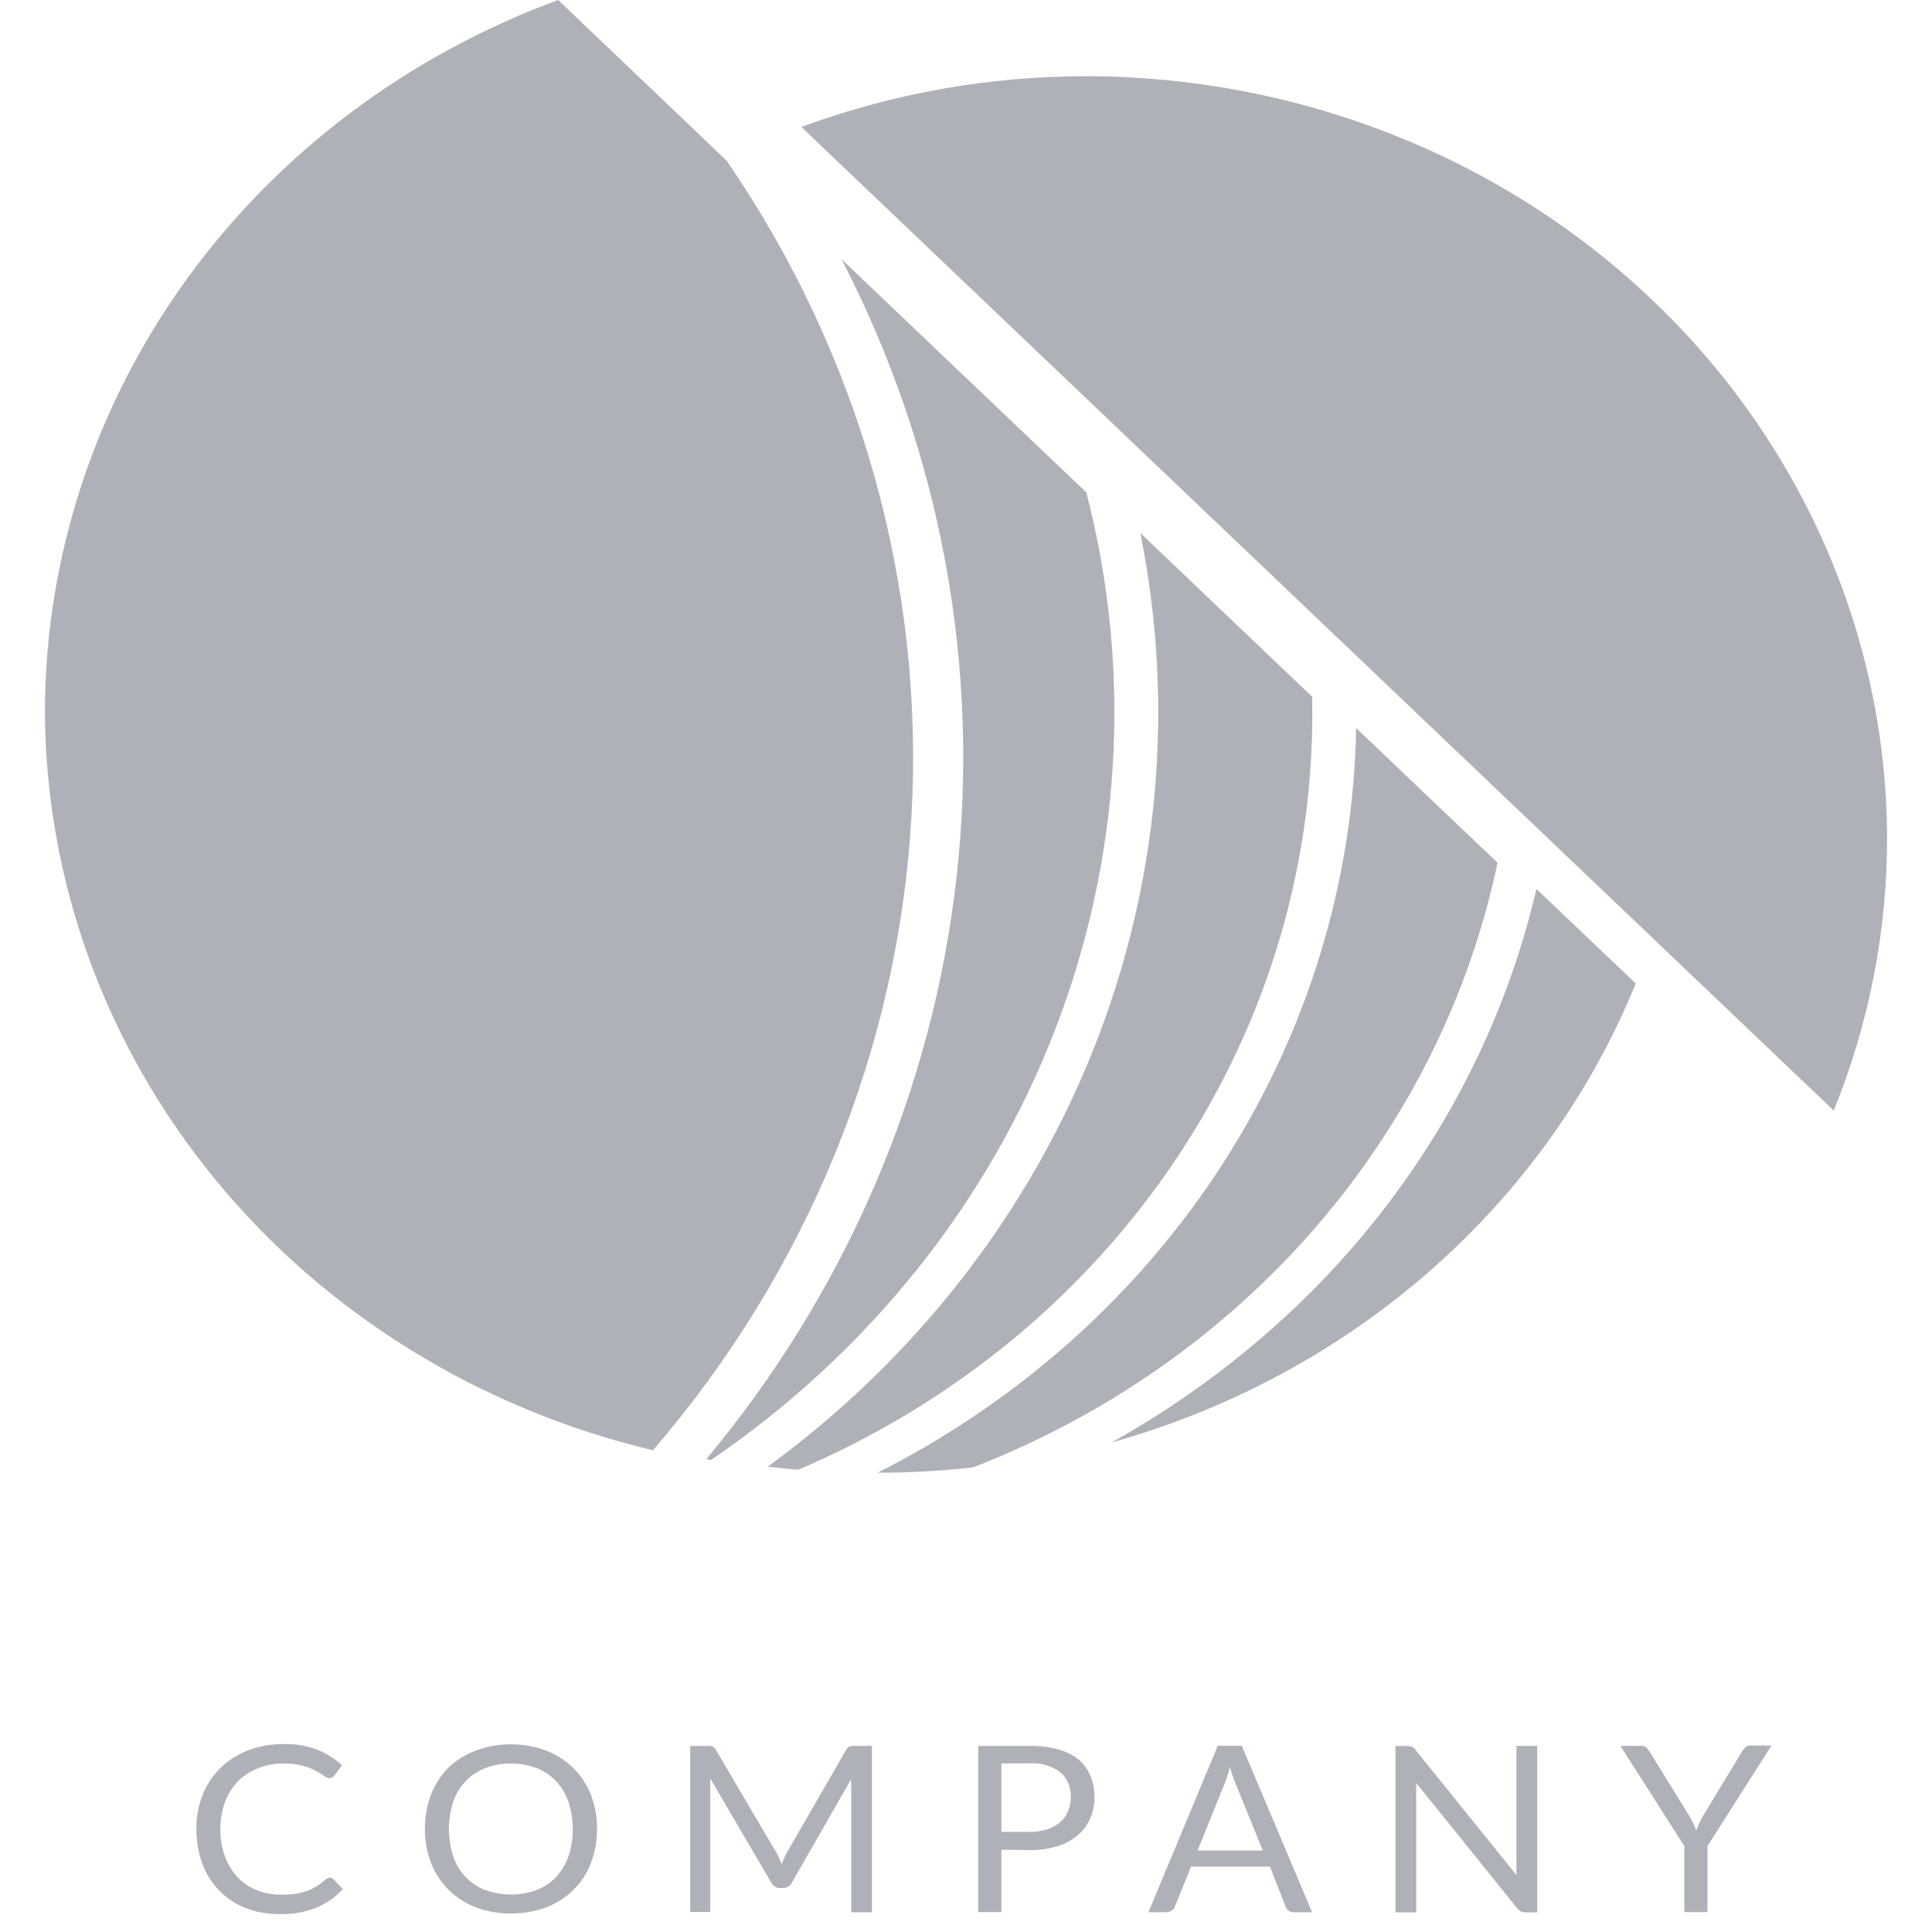
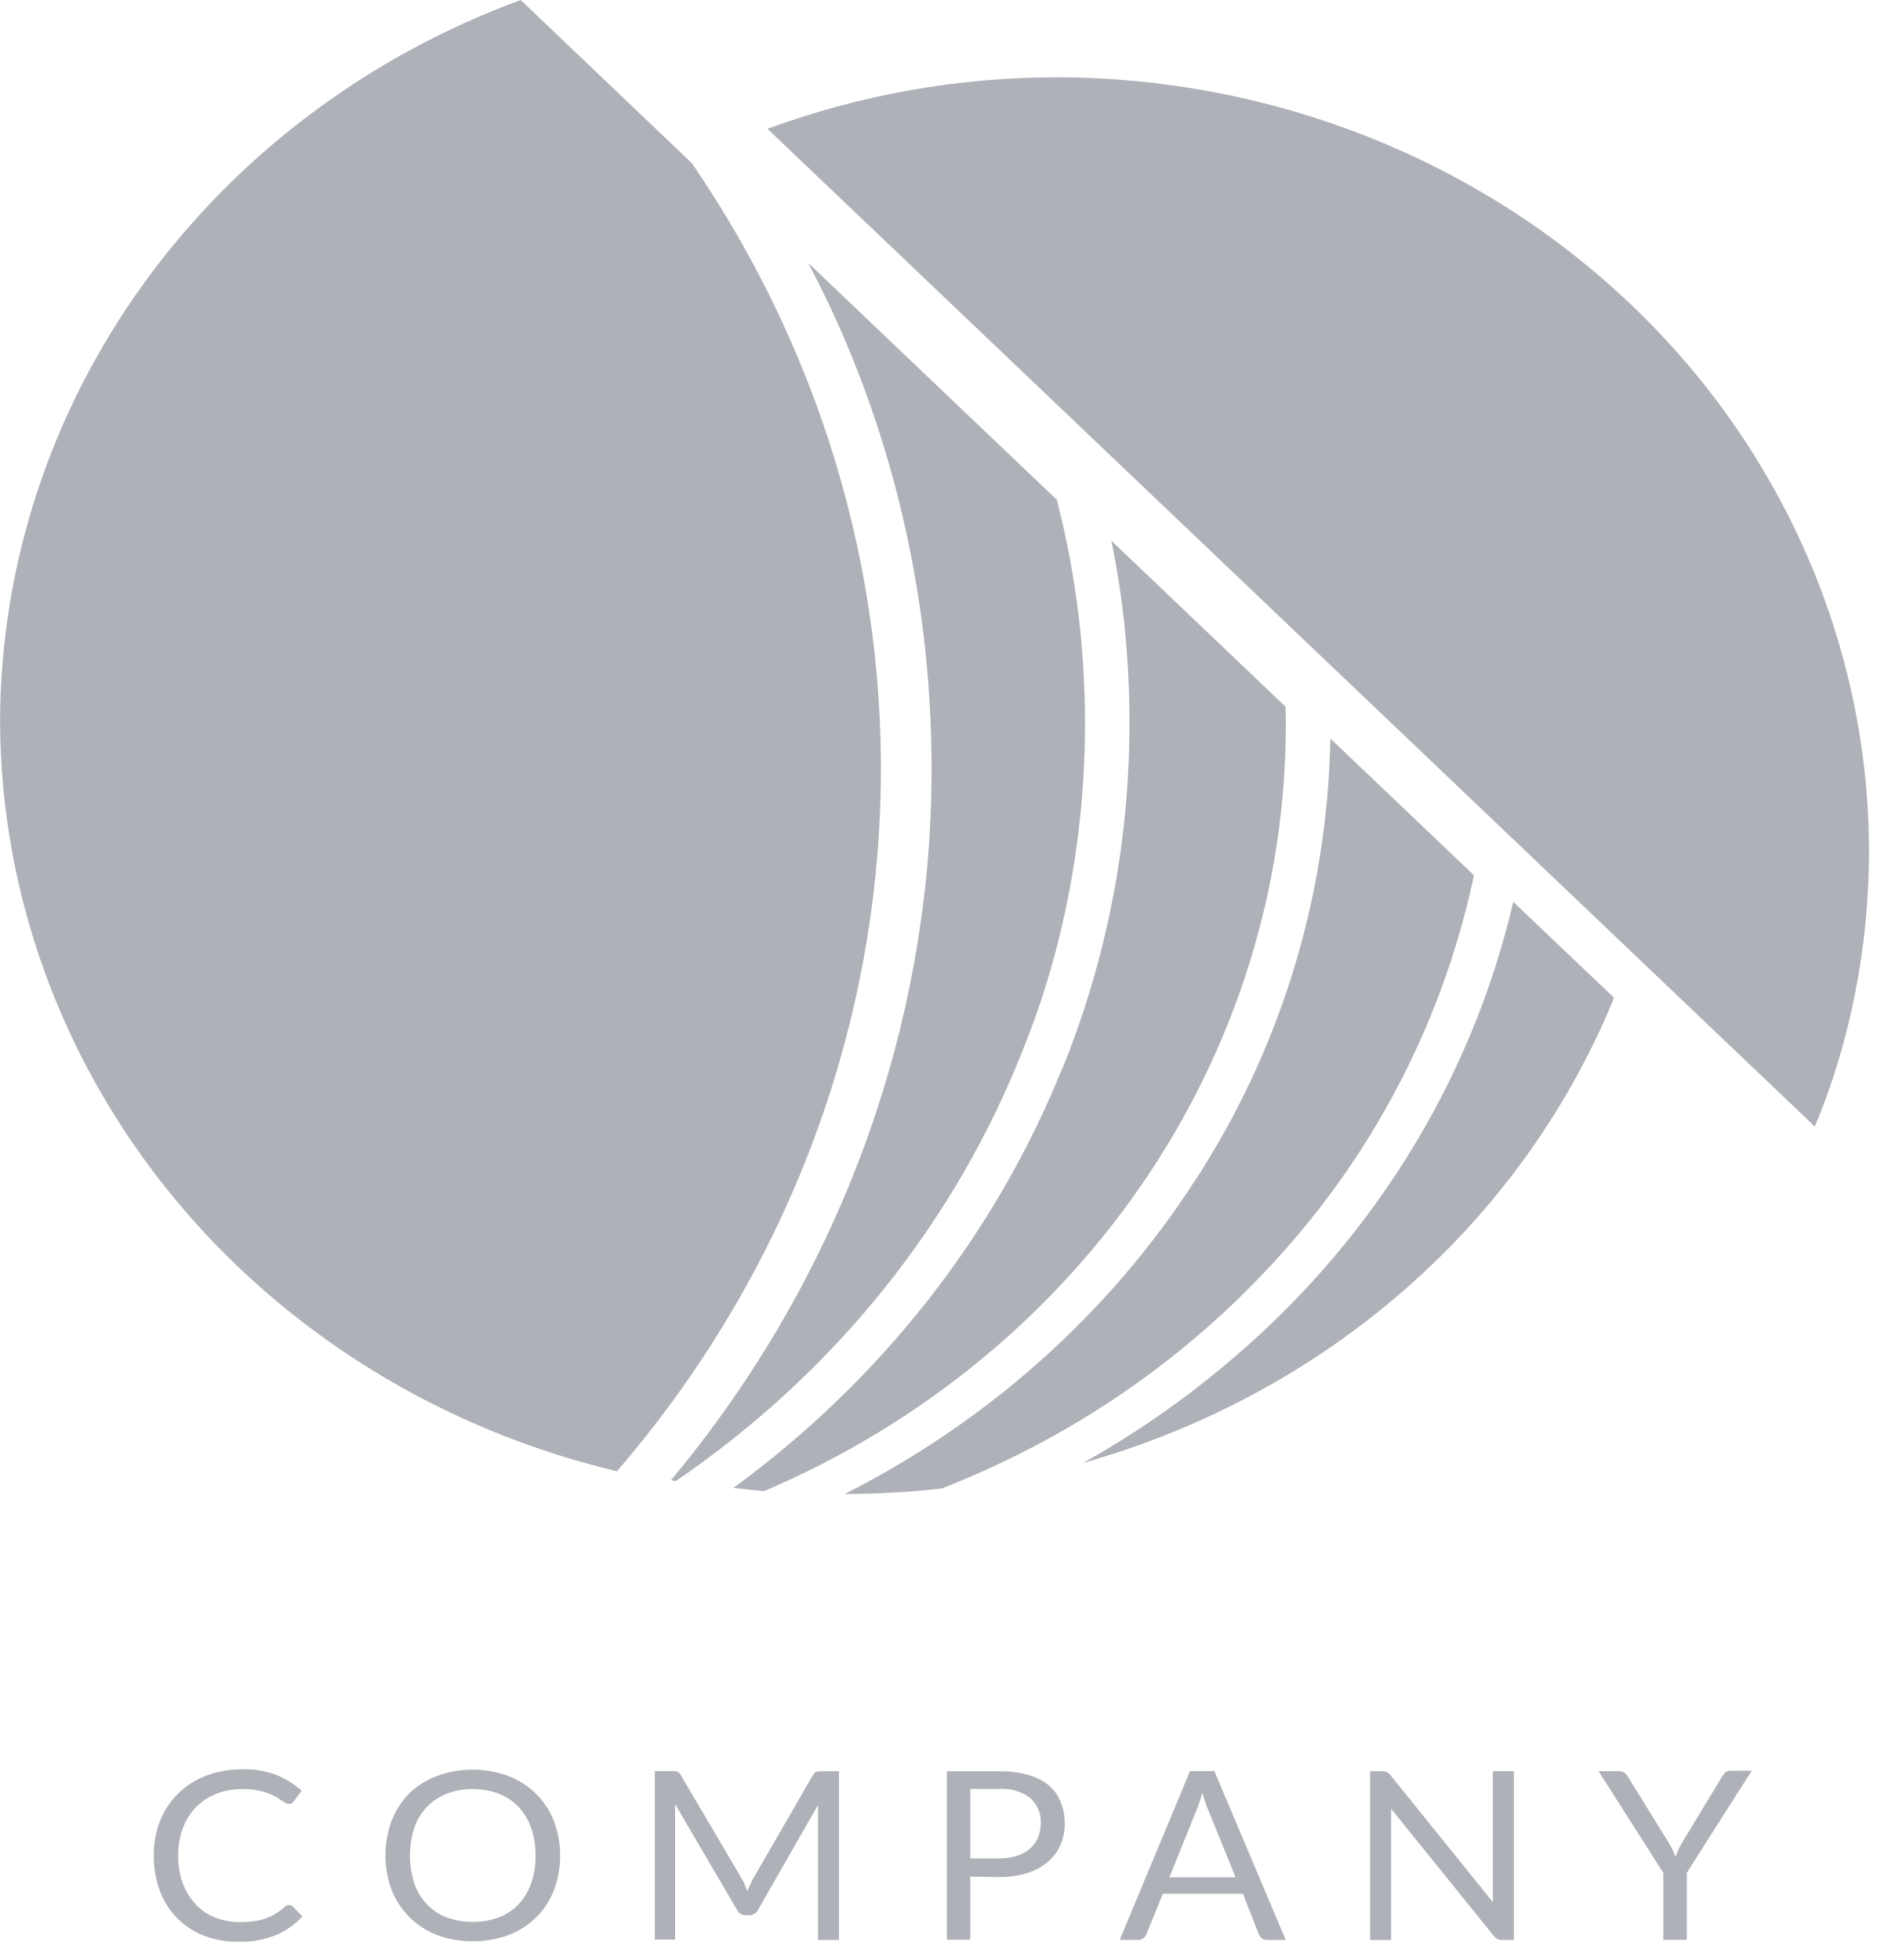
- <svg xmlns="http://www.w3.org/2000/svg" version="1.1" width="32" height="32" viewBox="0 0 32 32">
-   <path fill="#afb1b8" d="M5.467 31.103c0.011 0 0.022 0.003 0.032 0.007s0.019 0.011 0.027 0.018l0.153 0.161c-0.119 0.13-0.266 0.234-0.431 0.305-0.193 0.077-0.401 0.115-0.611 0.109-0.197 0.004-0.392-0.031-0.574-0.102-0.164-0.065-0.312-0.164-0.433-0.288-0.123-0.129-0.218-0.28-0.279-0.445-0.067-0.184-0.1-0.377-0.098-0.571-0.003-0.195 0.033-0.39 0.105-0.573 0.067-0.166 0.168-0.317 0.297-0.445 0.131-0.126 0.287-0.224 0.459-0.29 0.189-0.070 0.389-0.104 0.591-0.102 0.188-0.004 0.375 0.027 0.549 0.093 0.152 0.063 0.291 0.15 0.412 0.257l-0.128 0.171c-0.009 0.012-0.020 0.023-0.033 0.031-0.015 0.010-0.033 0.014-0.052 0.013-0.020-0.001-0.039-0.008-0.056-0.018l-0.069-0.046-0.096-0.058c-0.041-0.022-0.084-0.041-0.128-0.057-0.057-0.019-0.115-0.035-0.174-0.046-0.075-0.013-0.151-0.019-0.228-0.018-0.146-0.002-0.29 0.024-0.425 0.077-0.126 0.048-0.239 0.122-0.333 0.215-0.095 0.099-0.169 0.216-0.216 0.343-0.054 0.145-0.080 0.298-0.078 0.452-0.002 0.156 0.024 0.312 0.078 0.46 0.047 0.126 0.119 0.242 0.212 0.341 0.088 0.093 0.196 0.165 0.318 0.212 0.125 0.049 0.259 0.074 0.394 0.073 0.078 0.001 0.156-0.004 0.234-0.015 0.126-0.015 0.247-0.056 0.354-0.122 0.054-0.034 0.104-0.072 0.151-0.113 0.020-0.018 0.046-0.028 0.073-0.029z" />
-   <path fill="#afb1b8" d="M9.888 30.296c0.002 0.194-0.033 0.386-0.103 0.567-0.062 0.165-0.161 0.315-0.288 0.44s-0.282 0.224-0.452 0.289c-0.375 0.136-0.789 0.136-1.164 0-0.169-0.066-0.323-0.165-0.45-0.29-0.128-0.128-0.227-0.279-0.291-0.445-0.138-0.367-0.138-0.769 0-1.136 0.065-0.166 0.164-0.317 0.291-0.447 0.128-0.121 0.281-0.216 0.45-0.279 0.374-0.139 0.79-0.139 1.164 0 0.17 0.066 0.324 0.165 0.452 0.29 0.126 0.127 0.224 0.276 0.289 0.44 0.071 0.183 0.106 0.376 0.103 0.571zM9.486 30.296c0.003-0.155-0.022-0.309-0.073-0.456-0.043-0.126-0.113-0.242-0.205-0.341-0.090-0.094-0.2-0.167-0.323-0.215-0.272-0.1-0.574-0.1-0.846 0-0.123 0.048-0.234 0.121-0.324 0.215-0.093 0.098-0.164 0.215-0.207 0.341-0.097 0.297-0.097 0.615 0 0.912 0.043 0.126 0.114 0.242 0.207 0.341 0.090 0.093 0.2 0.166 0.324 0.213 0.273 0.097 0.573 0.097 0.846 0 0.123-0.047 0.234-0.12 0.323-0.213 0.092-0.099 0.162-0.215 0.205-0.341 0.051-0.147 0.076-0.301 0.073-0.456z" />
-   <path fill="#afb1b8" d="M12.905 30.774l0.040 0.102c0.015-0.036 0.029-0.069 0.044-0.102 0.015-0.034 0.031-0.068 0.050-0.1l0.978-1.694c0.019-0.029 0.036-0.047 0.056-0.053 0.026-0.008 0.053-0.011 0.080-0.009h0.289v2.755h-0.343v-2.026c0-0.026 0-0.055 0-0.086-0.002-0.032-0.002-0.063 0-0.095l-0.984 1.718c-0.012 0.026-0.033 0.047-0.058 0.063s-0.054 0.023-0.084 0.023h-0.056c-0.030 0-0.059-0.007-0.084-0.023s-0.045-0.037-0.057-0.063l-1.013-1.729c0 0.033 0 0.066 0 0.099s0 0.062 0 0.088v2.026h-0.331v-2.75h0.289c0.027-0.002 0.054 0.002 0.080 0.009 0.024 0.011 0.043 0.030 0.054 0.053l0.999 1.696c0.020 0.031 0.036 0.064 0.050 0.098z" />
-   <path fill="#afb1b8" d="M16.586 30.638v1.032h-0.383v-2.752h0.854c0.161-0.003 0.322 0.017 0.477 0.060 0.124 0.033 0.239 0.092 0.337 0.171 0.085 0.075 0.151 0.167 0.191 0.27 0.045 0.112 0.067 0.232 0.065 0.352 0.002 0.121-0.022 0.24-0.071 0.352-0.046 0.106-0.117 0.2-0.207 0.275-0.098 0.083-0.214 0.145-0.339 0.182-0.149 0.045-0.305 0.067-0.461 0.064l-0.463-0.007zM16.586 30.342h0.463c0.101 0.001 0.201-0.013 0.297-0.042 0.079-0.025 0.152-0.066 0.214-0.119 0.058-0.050 0.102-0.113 0.13-0.182 0.031-0.074 0.047-0.152 0.046-0.232 0.004-0.076-0.009-0.153-0.038-0.224s-0.075-0.135-0.134-0.188c-0.146-0.109-0.33-0.162-0.515-0.148h-0.463v1.134z" />
-   <path fill="#afb1b8" d="M21.731 31.673h-0.302c-0.030 0.001-0.060-0.008-0.084-0.026-0.022-0.017-0.039-0.039-0.050-0.064l-0.26-0.666h-1.307l-0.27 0.666c-0.010 0.024-0.026 0.046-0.048 0.062-0.024 0.019-0.055 0.028-0.086 0.027h-0.302l1.148-2.756h0.398l1.164 2.756zM19.836 30.65h1.080l-0.456-1.122c-0.035-0.084-0.064-0.171-0.086-0.259l-0.044 0.144c-0.013 0.044-0.029 0.084-0.042 0.117l-0.452 1.12z" />
-   <path fill="#afb1b8" d="M23.385 28.931c0.023 0.012 0.043 0.029 0.057 0.049l1.675 2.077c0-0.033 0-0.066 0-0.097s0-0.062 0-0.091v-1.951h0.343v2.756h-0.191c-0.027 0.001-0.054-0.005-0.078-0.016-0.024-0.013-0.044-0.030-0.061-0.051l-1.673-2.075c0.002 0.032 0.002 0.063 0 0.095 0 0.031 0 0.058 0 0.084v1.964h-0.343v-2.756h0.203c0.024-0.001 0.047 0.004 0.069 0.013z" />
-   <path fill="#afb1b8" d="M28.281 30.577v1.094h-0.383v-1.094l-1.059-1.66h0.343c0.030-0.002 0.059 0.007 0.082 0.024 0.021 0.018 0.038 0.039 0.052 0.062l0.662 1.071c0.027 0.046 0.050 0.088 0.069 0.128s0.034 0.078 0.048 0.117l0.050-0.119c0.019-0.043 0.040-0.085 0.065-0.126l0.653-1.078c0.014-0.021 0.030-0.041 0.050-0.058 0.023-0.019 0.052-0.029 0.082-0.027h0.346l-1.060 1.667z" />
-   <path fill="#afb1b8" d="M12.715 24.293c0.167 0.020 0.335 0.036 0.505 0.051 2.583-1.101 4.768-2.902 6.282-5.18s2.29-4.929 2.231-7.624l-2.846-2.712c0.579 2.869 0.308 5.836-0.782 8.567s-2.956 5.12-5.389 6.898z" />
-   <path fill="#afb1b8" d="M11.699 24.167l0.077 0.015c2.6-1.772 4.583-4.247 5.691-7.104s1.292-5.965 0.526-8.922l-4.054-3.862c1.64 3.175 2.3 6.728 1.903 10.246s-1.833 6.857-4.143 9.628z" />
-   <path fill="#afb1b8" d="M25.448 14.725c-0.689 2.961-2.362 5.632-4.77 7.616-0.703 0.582-1.462 1.101-2.266 1.55 1.961-0.549 3.764-1.52 5.269-2.838s2.672-2.947 3.412-4.763l-1.644-1.565z" />
-   <path fill="#afb1b8" d="M24.803 14.289l-2.341-2.23c-0.045 2.543-0.804 5.028-2.197 7.197s-3.372 3.943-5.729 5.137h0.012c0.525-0 1.050-0.030 1.571-0.089 2.203-0.857 4.148-2.219 5.664-3.967s2.553-3.825 3.021-6.047z" />
-   <path fill="#afb1b8" d="M12.038 2.664l-2.793-2.664c-2.497 0.919-4.644 2.535-6.161 4.636s-2.332 4.589-2.34 7.139v0c0.009 2.818 1.005 5.552 2.829 7.77s4.372 3.793 7.242 4.476c2.561-2.973 4.061-6.647 4.281-10.488s-0.851-7.648-3.058-10.869z" />
-   <path fill="#afb1b8" d="M31.256 13.878c-0.010-3.343-1.408-6.546-3.89-8.91s-5.843-3.696-9.352-3.706c-1.621-0.002-3.229 0.283-4.741 0.841l17.099 16.291c0.586-1.44 0.885-2.971 0.884-4.515z" />
+ <svg xmlns="http://www.w3.org/2000/svg" version="1.1" width="31" height="32" viewBox="0 0 31 32">
+   <path fill="#afb1b8" d="M4.723 31.103c0.023 0.001 0.044 0.010 0.060 0.025v0l0.153 0.161c-0.119 0.13-0.266 0.234-0.431 0.304-0.194 0.077-0.401 0.115-0.61 0.109-0.009 0-0.020 0-0.031 0-0.196 0-0.383-0.038-0.554-0.106l0.010 0.004c-0.332-0.134-0.588-0.397-0.709-0.725l-0.003-0.009c-0.061-0.164-0.097-0.353-0.097-0.55 0-0.007 0-0.015 0-0.022v0.001c-0-0.007-0-0.015-0-0.023 0-0.198 0.038-0.387 0.108-0.56l-0.004 0.010c0.067-0.165 0.168-0.316 0.298-0.444 0.13-0.127 0.286-0.225 0.459-0.29 0.188-0.070 0.389-0.104 0.592-0.102 0.188-0.004 0.374 0.027 0.549 0.093 0.151 0.063 0.29 0.149 0.412 0.257l-0.129 0.171c-0.009 0.012-0.019 0.023-0.032 0.031l-0 0c-0.013 0.009-0.028 0.014-0.045 0.014-0.002 0-0.005-0-0.007-0l0 0c-0.021-0.002-0.039-0.008-0.056-0.019l0 0-0.069-0.045-0.096-0.059c-0.087-0.046-0.189-0.082-0.296-0.101l-0.006-0.001c-0.063-0.011-0.135-0.018-0.209-0.018-0.007 0-0.013 0-0.020 0h0.001c-0.005-0-0.010-0-0.016-0-0.147 0-0.288 0.028-0.417 0.079l0.008-0.003c-0.13 0.051-0.241 0.124-0.333 0.216l0-0c-0.095 0.099-0.169 0.216-0.216 0.342-0.054 0.145-0.080 0.298-0.079 0.452-0.002 0.156 0.025 0.313 0.079 0.46 0.046 0.126 0.119 0.242 0.212 0.341 0.088 0.093 0.196 0.165 0.318 0.212 0.125 0.049 0.259 0.074 0.394 0.073 0.078 0.001 0.156-0.004 0.234-0.015 0.127-0.015 0.247-0.057 0.354-0.122 0.054-0.034 0.104-0.071 0.151-0.113 0.019-0.018 0.045-0.029 0.073-0.030h0zM9.144 30.296c0.002 0.194-0.033 0.387-0.103 0.568-0.067 0.172-0.165 0.319-0.288 0.44l-0 0c-0.126 0.123-0.276 0.221-0.444 0.286l-0.009 0.003c-0.173 0.065-0.373 0.102-0.582 0.102s-0.409-0.037-0.594-0.106l0.012 0.004c-0.175-0.069-0.325-0.167-0.45-0.29l0 0c-0.123-0.123-0.222-0.271-0.288-0.436l-0.003-0.009c-0.065-0.169-0.103-0.364-0.103-0.568s0.038-0.399 0.107-0.579l-0.004 0.011c0.065-0.166 0.164-0.318 0.29-0.447 0.126-0.119 0.276-0.214 0.441-0.276l0.009-0.003c0.173-0.066 0.373-0.104 0.582-0.104s0.409 0.038 0.594 0.108l-0.012-0.004c0.17 0.066 0.324 0.164 0.452 0.29 0.127 0.127 0.224 0.275 0.289 0.439 0.071 0.182 0.106 0.376 0.104 0.571zM8.742 30.296c0-0.007 0-0.016 0-0.024 0-0.155-0.027-0.303-0.076-0.441l0.003 0.009c-0.087-0.256-0.278-0.457-0.522-0.554l-0.006-0.002c-0.126-0.047-0.271-0.075-0.423-0.075s-0.297 0.027-0.432 0.078l0.009-0.003c-0.251 0.099-0.443 0.299-0.528 0.55l-0.002 0.006c-0.097 0.298-0.097 0.615 0 0.912 0.087 0.256 0.279 0.457 0.524 0.552l0.006 0.002c0.273 0.097 0.573 0.097 0.846 0 0.124-0.048 0.234-0.121 0.324-0.214 0.092-0.1 0.162-0.216 0.205-0.341 0.052-0.147 0.076-0.301 0.073-0.456zM12.16 30.774l0.041 0.102c0.015-0.036 0.028-0.069 0.044-0.102 0.017-0.040 0.034-0.073 0.052-0.105l-0.003 0.005 0.978-1.694c0.019-0.030 0.036-0.048 0.056-0.053s0.043-0.009 0.066-0.009c0.005 0 0.010 0 0.015 0l-0.001-0h0.289v2.755h-0.342v-2.11c-0.001-0.014-0.001-0.031-0.001-0.048s0.001-0.033 0.002-0.050l-0 0.002-0.984 1.718c-0.013 0.026-0.033 0.048-0.057 0.062l-0.001 0c-0.023 0.014-0.052 0.022-0.082 0.022-0.001 0-0.002 0-0.002-0h-0.055c-0.030 0.001-0.060-0.007-0.084-0.022s-0.045-0.036-0.058-0.062l-0-0.001-1.012-1.73v2.212h-0.331v-2.75h0.289c0.004-0 0.009-0 0.014-0 0.024 0 0.046 0.003 0.068 0.010l-0.002-0c0.024 0.011 0.042 0.029 0.053 0.052l0 0.001 0.999 1.696c0.018 0.028 0.035 0.060 0.048 0.094l0.001 0.004zM15.841 30.638v1.031h-0.383v-2.75h0.854c0.010-0 0.021-0 0.033-0 0.158 0 0.311 0.022 0.455 0.063l-0.012-0.003c0.124 0.034 0.239 0.092 0.337 0.171 0.085 0.074 0.15 0.167 0.191 0.27 0.045 0.112 0.067 0.232 0.066 0.352 0.002 0.121-0.022 0.24-0.071 0.352-0.049 0.109-0.118 0.201-0.205 0.274l-0.001 0.001c-0.095 0.080-0.209 0.143-0.333 0.181l-0.007 0.002c-0.149 0.045-0.305 0.067-0.461 0.064l-0.463-0.007zM15.841 30.342h0.463c0.101 0.002 0.201-0.013 0.297-0.042 0.083-0.027 0.154-0.068 0.215-0.12l-0.001 0.001c0.056-0.049 0.1-0.11 0.129-0.178l0.001-0.003c0.029-0.066 0.046-0.144 0.046-0.225 0-0.003-0-0.005-0-0.008v0c0-0.008 0.001-0.018 0.001-0.028 0-0.071-0.015-0.138-0.041-0.199l0.001 0.003c-0.032-0.074-0.077-0.137-0.133-0.188l-0-0c-0.126-0.094-0.285-0.15-0.457-0.15-0.021 0-0.041 0.001-0.061 0.002l0.003-0h-0.463v1.134zM20.986 31.673h-0.302c-0.002 0-0.003 0-0.005 0-0.030 0-0.057-0.010-0.079-0.026l0 0c-0.021-0.017-0.038-0.038-0.049-0.063l-0-0.001-0.26-0.665h-1.307l-0.27 0.665c-0.011 0.025-0.027 0.046-0.047 0.061l-0 0c-0.022 0.017-0.051 0.028-0.081 0.028-0.002 0-0.003-0-0.005-0h-0.302l1.148-2.756h0.398l1.164 2.756zM19.091 30.65h1.080l-0.455-1.122c-0.030-0.070-0.060-0.157-0.083-0.245l-0.003-0.014-0.045 0.144c-0.015 0.049-0.029 0.088-0.045 0.126l0.003-0.009-0.452 1.119zM22.64 28.93c0.023 0.013 0.043 0.030 0.058 0.050l1.674 2.076v-2.139h0.342v2.756h-0.191c-0.001 0-0.003 0-0.005 0-0.027 0-0.052-0.006-0.074-0.017l0.001 0c-0.024-0.014-0.044-0.031-0.061-0.051l-0-0-1.674-2.075c0.002 0.031 0.002 0.063 0 0.095v2.049h-0.342v-2.756h0.203c0.024 0 0.047 0.004 0.068 0.013zM27.537 30.577v1.094h-0.383v-1.094l-1.058-1.66h0.342c0.002-0 0.005-0 0.007-0 0.028 0 0.054 0.009 0.075 0.024l-0-0c0.021 0.018 0.038 0.038 0.052 0.061l0.001 0.001 0.662 1.070c0.045 0.070 0.085 0.151 0.114 0.236l0.002 0.008 0.050-0.118c0.019-0.043 0.040-0.086 0.066-0.126l0.653-1.078c0.014-0.022 0.031-0.042 0.050-0.059l0-0c0.020-0.017 0.047-0.027 0.076-0.027 0.002 0 0.004 0 0.006 0h0.346l-1.060 1.667zM11.971 24.293c0.167 0.020 0.335 0.037 0.505 0.051 2.582-1.101 4.768-2.902 6.282-5.18s2.29-4.93 2.23-7.625l-2.846-2.712c0.189 0.894 0.297 1.921 0.297 2.974 0 2.015-0.396 3.937-1.115 5.694l0.036-0.1c-1.090 2.731-2.956 5.12-5.389 6.899z" />
+   <path fill="#afb1b8" d="M10.954 24.167l0.077 0.015c2.6-1.773 4.583-4.247 5.692-7.104 0.627-1.564 0.99-3.377 0.99-5.275 0-1.296-0.17-2.553-0.488-3.75l0.023 0.102-4.054-3.862c1.269 2.396 2.014 5.238 2.014 8.254 0 0.702-0.040 1.394-0.119 2.075l0.008-0.083c-0.396 3.519-1.833 6.857-4.143 9.628zM24.704 14.724c-0.689 2.962-2.361 5.632-4.77 7.616-0.665 0.553-1.406 1.066-2.191 1.51l-0.075 0.039c2.039-0.578 3.804-1.556 5.285-2.851l-0.016 0.013c1.465-1.281 2.625-2.875 3.38-4.679l0.031-0.084-1.645-1.565z" />
+   <path fill="#afb1b8" d="M24.060 14.288l-2.341-2.23c-0.053 2.681-0.865 5.162-2.23 7.249l0.032-0.053c-1.394 2.169-3.373 3.943-5.729 5.137h0.012c0.525 0 1.049-0.030 1.571-0.089 2.251-0.883 4.15-2.237 5.65-3.95l0.014-0.017c1.454-1.66 2.512-3.704 3.005-5.958l0.016-0.089zM11.294 2.664l-2.793-2.664c-2.497 0.919-4.644 2.535-6.16 4.636s-2.333 4.589-2.34 7.139c0.010 2.818 1.005 5.552 2.829 7.77s4.372 3.793 7.242 4.476c2.562-2.973 4.061-6.647 4.281-10.488s-0.851-7.648-3.059-10.87zM30.512 13.878c-0.010-3.343-1.408-6.547-3.89-8.91s-5.843-3.696-9.352-3.706c-1.622-0.002-3.229 0.284-4.741 0.841l17.099 16.29c0.559-1.335 0.884-2.886 0.884-4.513 0-0.001 0-0.001 0-0.002v0z" />
</svg>
